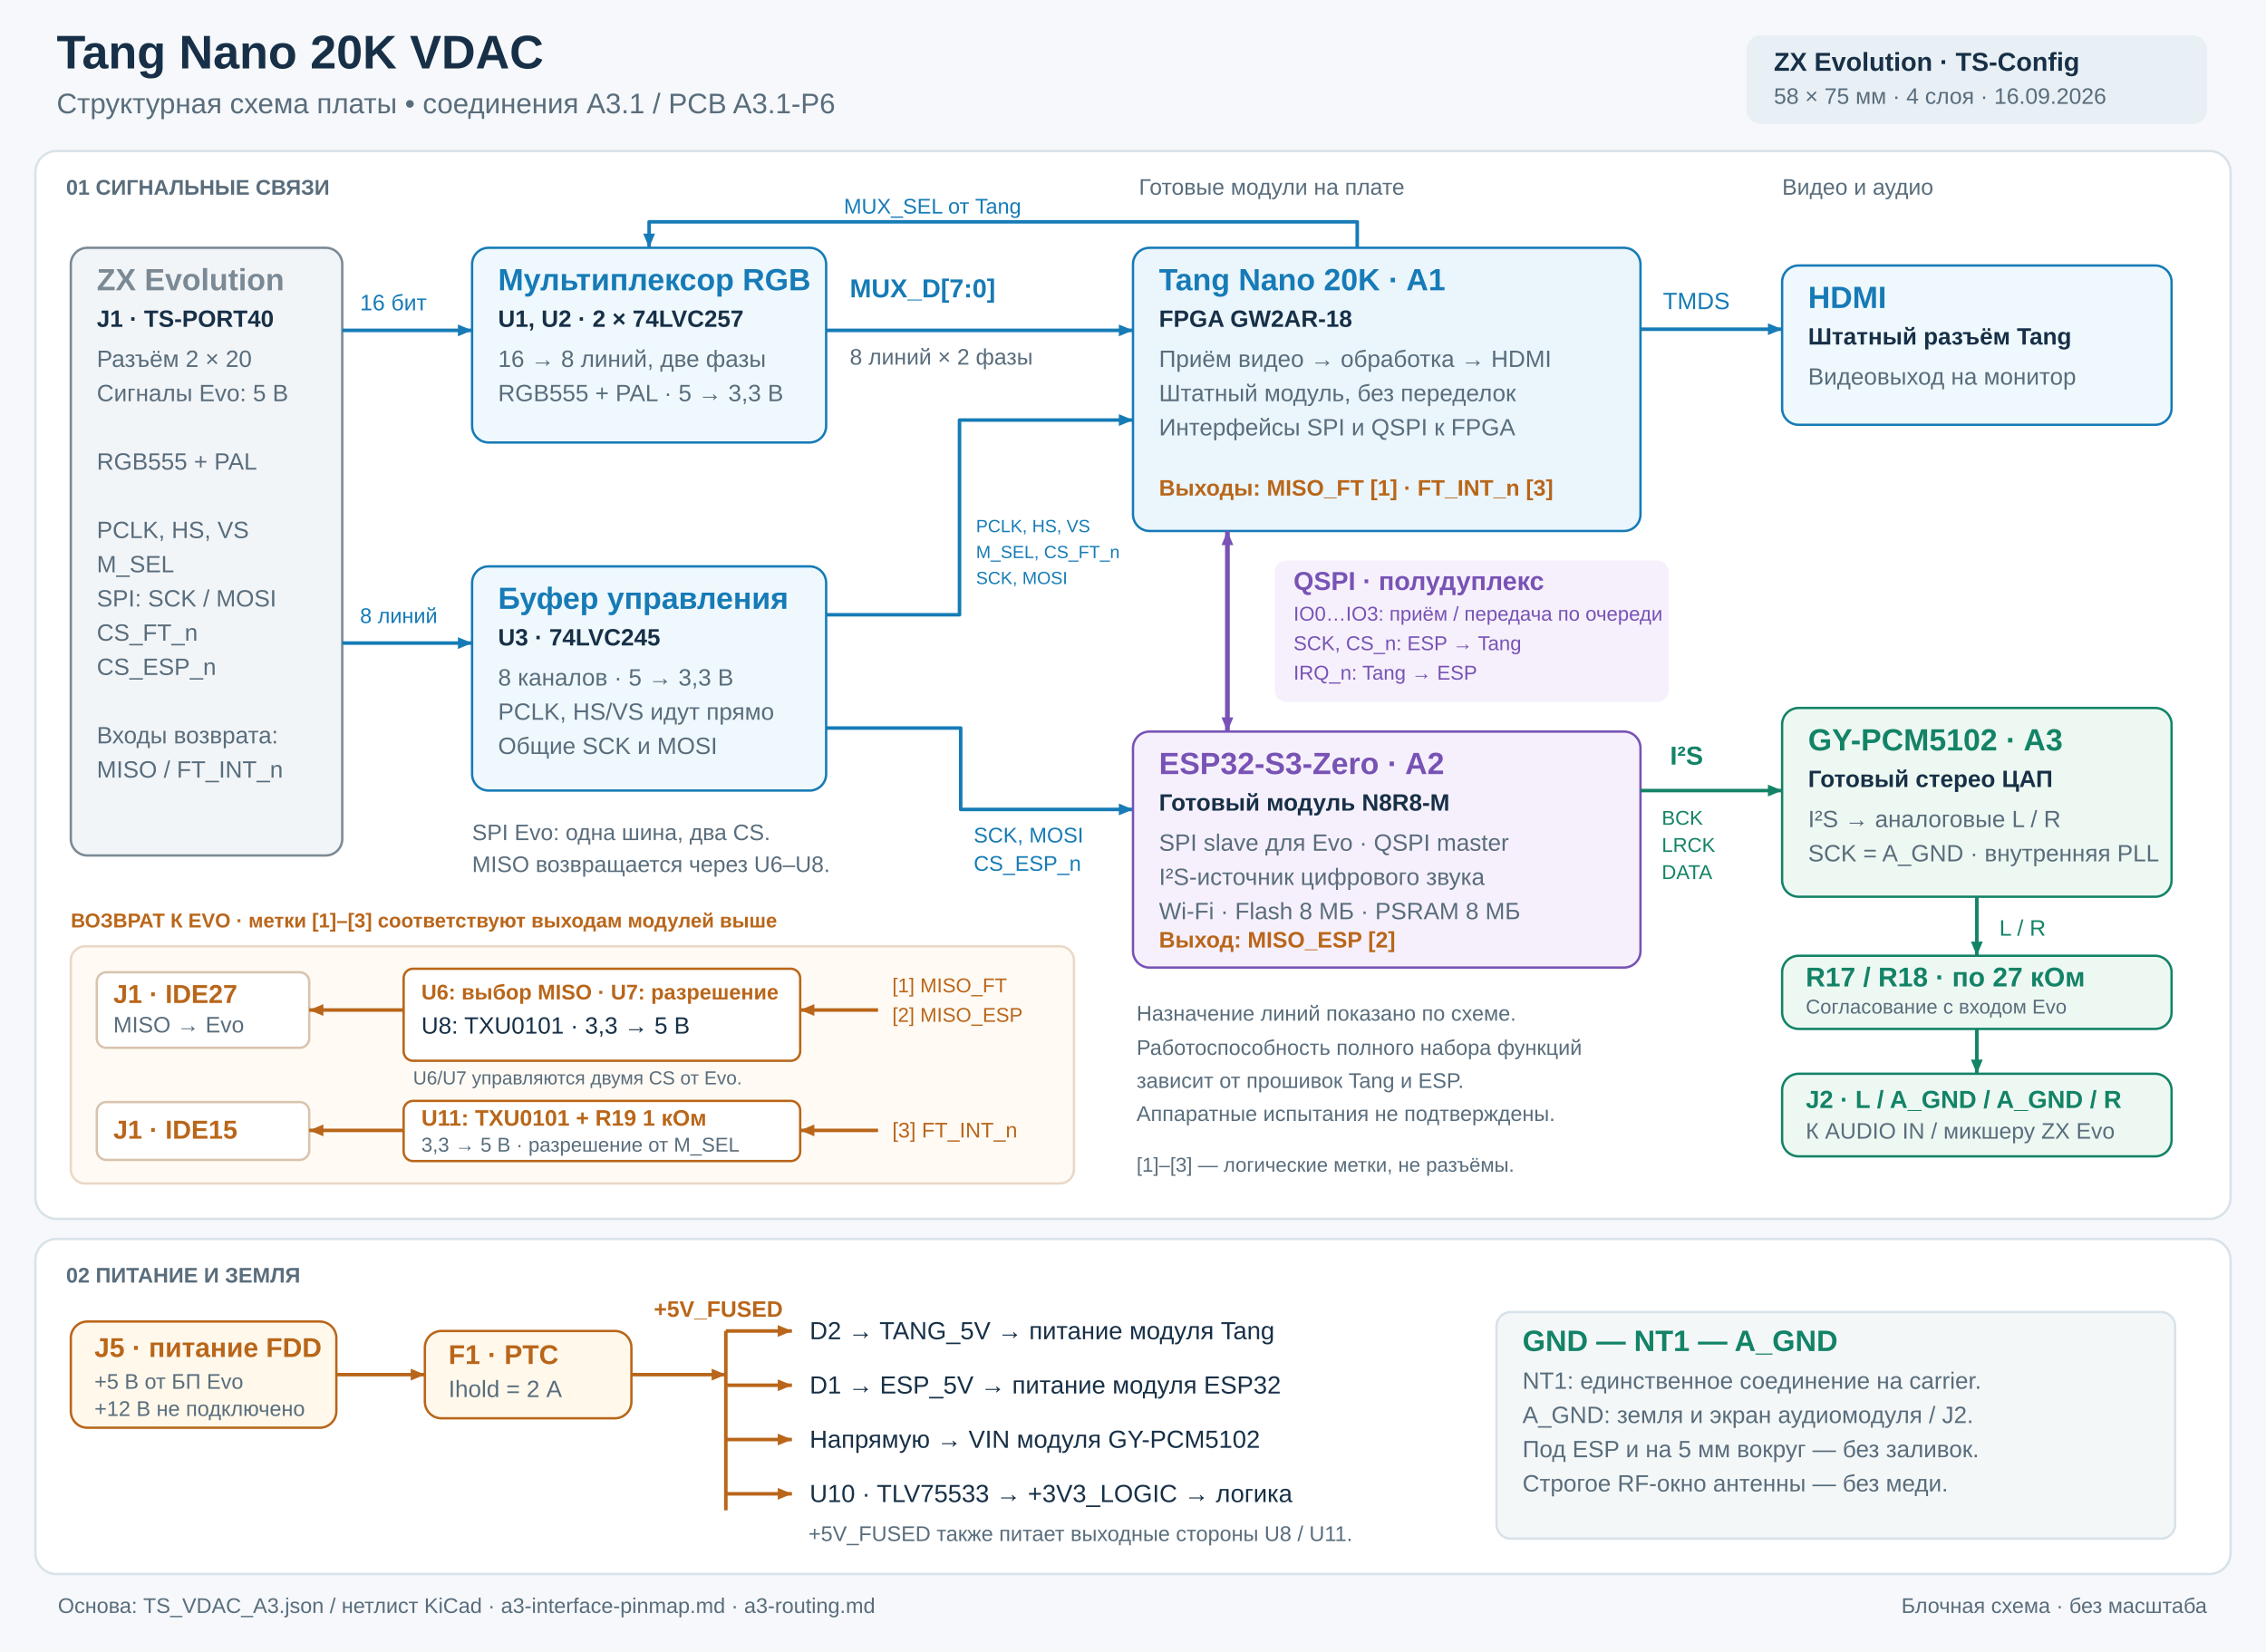
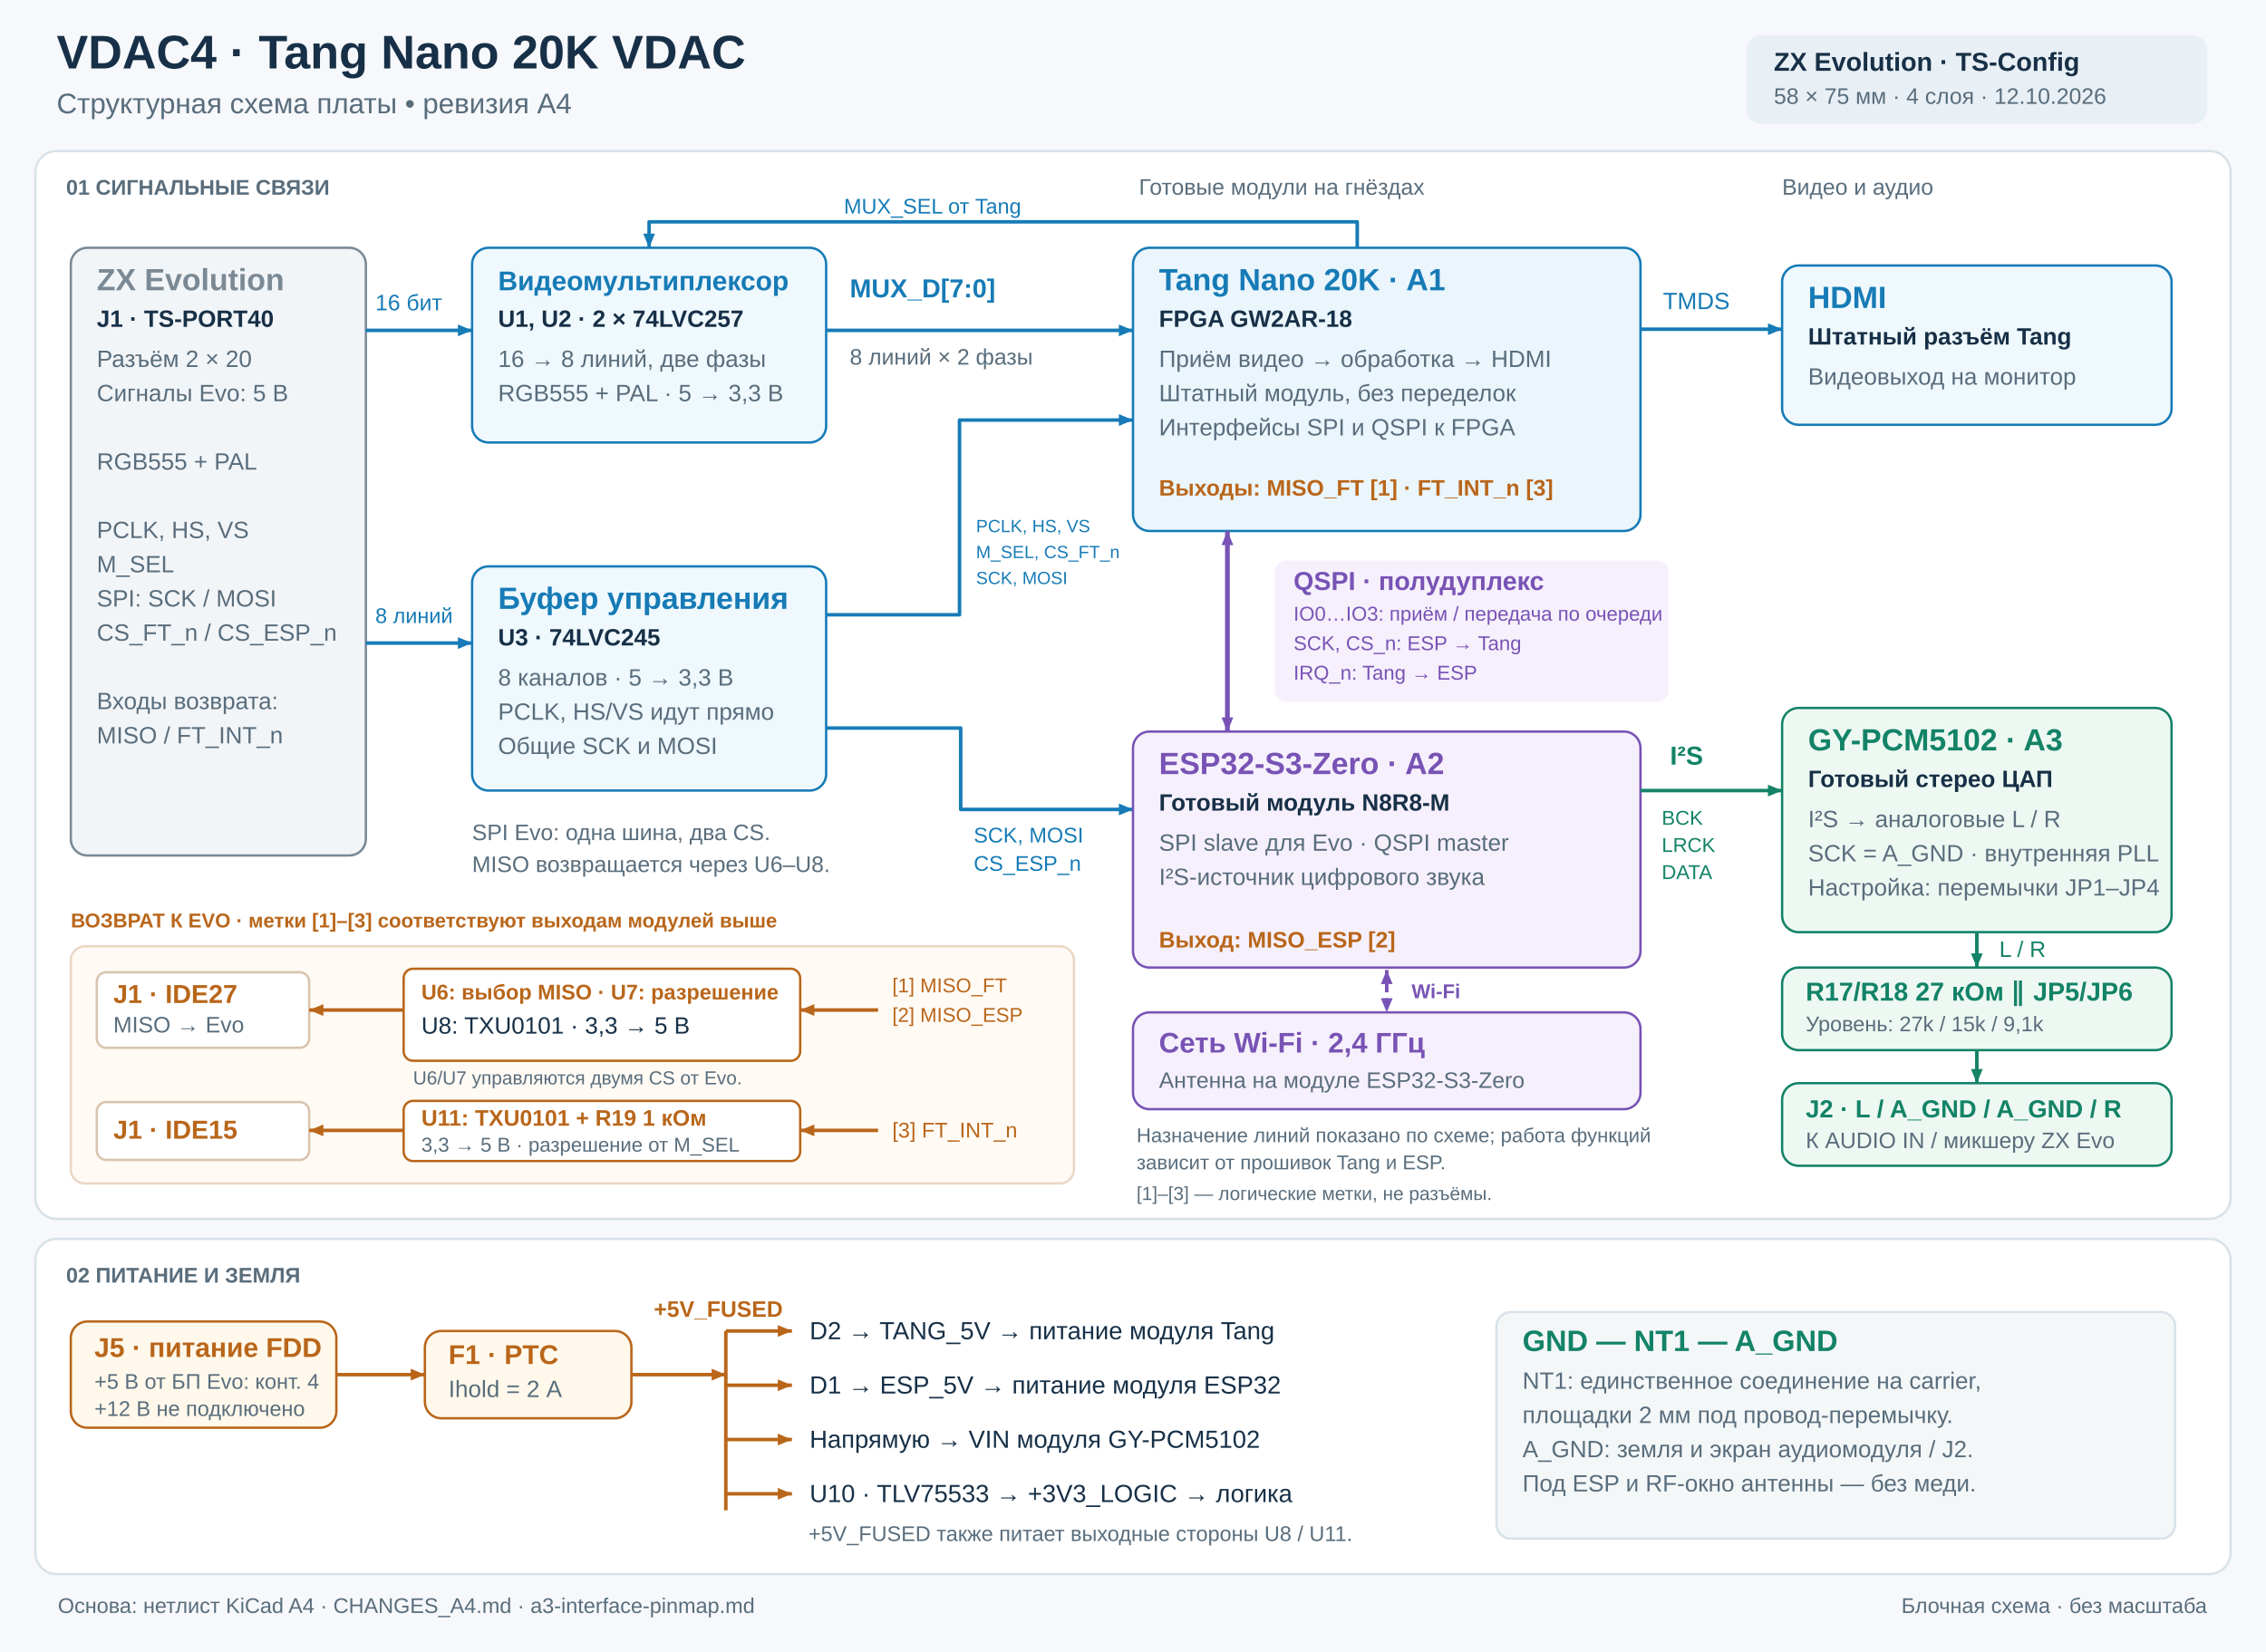
<svg xmlns="http://www.w3.org/2000/svg" width="1920" height="1400" viewBox="0 0 1920 1400" role="img" aria-labelledby="title description">
  <g font-family="Arial, sans-serif">
    <rect x="0" y="0" width="1920" height="1400" rx="0" fill="#f6f8fb" stroke="none" stroke-width="2" />
-     <text x="48" y="58" font-size="40" fill="#173047" font-weight="700" text-anchor="start">Tang Nano 20K VDAC</text>
-     <text x="48" y="96" font-size="24" fill="#596d7c" font-weight="400" text-anchor="start">Структурная схема платы • соединения A3.1 / PCB A3.1-P6</text>
+     <text x="48" y="58" font-size="40" fill="#173047" font-weight="700" text-anchor="start">VDAC4 · Tang Nano 20K VDAC</text>
+     <text x="48" y="96" font-size="24" fill="#596d7c" font-weight="400" text-anchor="start">Структурная схема платы • ревизия A4</text>
    <rect x="1480" y="30" width="390" height="75" rx="12" fill="#e8eff5" stroke="none" stroke-width="2" />
    <text x="1503" y="60" font-size="22" fill="#173047" font-weight="700" text-anchor="start">ZX Evolution · TS-Config</text>
-     <text x="1503" y="88" font-size="19" fill="#596d7c" font-weight="400" text-anchor="start">58 × 75 мм · 4 слоя · 16.09.2026</text>
+     <text x="1503" y="88" font-size="19" fill="#596d7c" font-weight="400" text-anchor="start">58 × 75 мм · 4 слоя · 12.10.2026</text>
    <rect x="30" y="128" width="1860" height="905" rx="18" fill="white" stroke="#d8e2e9" stroke-width="2" />
    <text x="56" y="165" font-size="18" fill="#596d7c" font-weight="700" text-anchor="start">01  СИГНАЛЬНЫЕ СВЯЗИ</text>
-     <text x="965" y="165" font-size="19" fill="#596d7c" font-weight="400" text-anchor="start">Готовые модули на плате</text>
+     <text x="965" y="165" font-size="19" fill="#596d7c" font-weight="400" text-anchor="start">Готовые модули на гнёздах</text>
    <text x="1510" y="165" font-size="19" fill="#596d7c" font-weight="400" text-anchor="start">Видео и аудио</text>
-     <rect x="60" y="210" width="230" height="515" rx="14" fill="#f2f5f8" stroke="#7a8994" stroke-width="2" />
+     <rect x="60" y="210" width="250" height="515" rx="14" fill="#f2f5f8" stroke="#7a8994" stroke-width="2" />
    <text x="82" y="246" font-size="26" fill="#7a8994" font-weight="700" text-anchor="start">ZX Evolution</text>
    <text x="82" y="277" font-size="20" fill="#173047" font-weight="600" text-anchor="start">J1 · TS-PORT40</text>
    <text x="82" y="311" font-size="20" fill="#596d7c" font-weight="400" text-anchor="start">Разъём 2 × 20</text>
    <text x="82" y="340" font-size="20" fill="#596d7c" font-weight="400" text-anchor="start">Сигналы Evo: 5 В</text>
    <text x="82" y="369" font-size="20" fill="#596d7c" font-weight="400" text-anchor="start" />
    <text x="82" y="398" font-size="20" fill="#596d7c" font-weight="400" text-anchor="start">RGB555 + PAL</text>
    <text x="82" y="427" font-size="20" fill="#596d7c" font-weight="400" text-anchor="start" />
    <text x="82" y="456" font-size="20" fill="#596d7c" font-weight="400" text-anchor="start">PCLK, HS, VS</text>
    <text x="82" y="485" font-size="20" fill="#596d7c" font-weight="400" text-anchor="start">M_SEL</text>
    <text x="82" y="514" font-size="20" fill="#596d7c" font-weight="400" text-anchor="start">SPI: SCK / MOSI</text>
-     <text x="82" y="543" font-size="20" fill="#596d7c" font-weight="400" text-anchor="start">CS_FT_n</text>
-     <text x="82" y="572" font-size="20" fill="#596d7c" font-weight="400" text-anchor="start">CS_ESP_n</text>
-     <text x="82" y="601" font-size="20" fill="#596d7c" font-weight="400" text-anchor="start" />
-     <text x="82" y="630" font-size="20" fill="#596d7c" font-weight="400" text-anchor="start">Входы возврата:</text>
-     <text x="82" y="659" font-size="20" fill="#596d7c" font-weight="400" text-anchor="start">MISO / FT_INT_n</text>
+     <text x="82" y="543" font-size="20" fill="#596d7c" font-weight="400" text-anchor="start">CS_FT_n / CS_ESP_n</text>
+     <text x="82" y="572" font-size="20" fill="#596d7c" font-weight="400" text-anchor="start" />
+     <text x="82" y="601" font-size="20" fill="#596d7c" font-weight="400" text-anchor="start">Входы возврата:</text>
+     <text x="82" y="630" font-size="20" fill="#596d7c" font-weight="400" text-anchor="start">MISO / FT_INT_n</text>
    <rect x="400" y="210" width="300" height="165" rx="14" fill="#eff8fd" stroke="#167bb6" stroke-width="2" />
-     <text x="422" y="246" font-size="26" fill="#167bb6" font-weight="700" text-anchor="start">Мультиплексор RGB</text>
+     <text x="422" y="246" font-size="23" fill="#167bb6" font-weight="700" text-anchor="start">Видеомультиплексор</text>
    <text x="422" y="277" font-size="20" fill="#173047" font-weight="600" text-anchor="start">U1, U2 · 2 × 74LVC257</text>
    <text x="422" y="311" font-size="20" fill="#596d7c" font-weight="400" text-anchor="start">16 → 8 линий, две фазы</text>
    <text x="422" y="340" font-size="20" fill="#596d7c" font-weight="400" text-anchor="start">RGB555 + PAL · 5 → 3,3 В</text>
-     <polyline points="290,280 400,280" fill="none" stroke="#167bb6" stroke-width="3" stroke-linejoin="round" />
+     <polyline points="310,280 400,280" fill="none" stroke="#167bb6" stroke-width="3" stroke-linejoin="round" />
    <polygon points="400.00,280.00 388.00,275.00 388.00,285.00" fill="#167bb6" />
-     <text x="305" y="263" font-size="19" fill="#167bb6" font-weight="400" text-anchor="start">16 бит</text>
+     <text x="318" y="263" font-size="19" fill="#167bb6" font-weight="400" text-anchor="start">16 бит</text>
    <polyline points="700,280 960,280" fill="none" stroke="#167bb6" stroke-width="3" stroke-linejoin="round" />
    <polygon points="960.00,280.00 948.00,275.00 948.00,285.00" fill="#167bb6" />
    <text x="720" y="252" font-size="22" fill="#167bb6" font-weight="600" text-anchor="start">MUX_D[7:0]</text>
    <text x="720" y="309" font-size="19" fill="#596d7c" font-weight="400" text-anchor="start">8 линий × 2 фазы</text>
    <polyline points="1150,210 1150,188 550,188 550,210" fill="none" stroke="#167bb6" stroke-width="3" stroke-linejoin="round" />
    <polygon points="550.00,210.00 555.00,198.00 545.00,198.00" fill="#167bb6" />
    <text x="715" y="181" font-size="18" fill="#167bb6" font-weight="400" text-anchor="start">MUX_SEL от Tang</text>
    <rect x="400" y="480" width="300" height="190" rx="14" fill="#eff8fd" stroke="#167bb6" stroke-width="2" />
    <text x="422" y="516" font-size="26" fill="#167bb6" font-weight="700" text-anchor="start">Буфер управления</text>
    <text x="422" y="547" font-size="20" fill="#173047" font-weight="600" text-anchor="start">U3 · 74LVC245</text>
    <text x="422" y="581" font-size="20" fill="#596d7c" font-weight="400" text-anchor="start">8 каналов · 5 → 3,3 В</text>
    <text x="422" y="610" font-size="20" fill="#596d7c" font-weight="400" text-anchor="start">PCLK, HS/VS идут прямо</text>
    <text x="422" y="639" font-size="20" fill="#596d7c" font-weight="400" text-anchor="start">Общие SCK и MOSI</text>
-     <polyline points="290,545 400,545" fill="none" stroke="#167bb6" stroke-width="3" stroke-linejoin="round" />
+     <polyline points="310,545 400,545" fill="none" stroke="#167bb6" stroke-width="3" stroke-linejoin="round" />
    <polygon points="400.00,545.00 388.00,540.00 388.00,550.00" fill="#167bb6" />
-     <text x="305" y="528" font-size="18" fill="#167bb6" font-weight="400" text-anchor="start">8 линий</text>
+     <text x="318" y="528" font-size="18" fill="#167bb6" font-weight="400" text-anchor="start">8 линий</text>
    <polyline points="700,521 813,521 813,356 960,356" fill="none" stroke="#167bb6" stroke-width="3" stroke-linejoin="round" />
    <polygon points="960.00,356.00 948.00,351.00 948.00,361.00" fill="#167bb6" />
    <text x="827" y="451" font-size="15" fill="#167bb6" font-weight="400" text-anchor="start">PCLK, HS, VS</text>
    <text x="827" y="473" font-size="15" fill="#167bb6" font-weight="400" text-anchor="start">M_SEL, CS_FT_n</text>
    <text x="827" y="495" font-size="15" fill="#167bb6" font-weight="400" text-anchor="start">SCK, MOSI</text>
    <polyline points="700,617 814,617 814,686 960,686" fill="none" stroke="#167bb6" stroke-width="3" stroke-linejoin="round" />
    <polygon points="960.00,686.00 948.00,681.00 948.00,691.00" fill="#167bb6" />
    <text x="825" y="714" font-size="18" fill="#167bb6" font-weight="400" text-anchor="start">SCK, MOSI</text>
    <text x="825" y="738" font-size="18" fill="#167bb6" font-weight="400" text-anchor="start">CS_ESP_n</text>
    <text x="400" y="712" font-size="19" fill="#596d7c" font-weight="400" text-anchor="start">SPI Evo: одна шина, два CS.</text>
    <text x="400" y="739" font-size="19" fill="#596d7c" font-weight="400" text-anchor="start">MISO возвращается через U6–U8.</text>
    <rect x="960" y="210" width="430" height="240" rx="14" fill="#eaf5fc" stroke="#167bb6" stroke-width="2" />
    <text x="982" y="246" font-size="26" fill="#167bb6" font-weight="700" text-anchor="start">Tang Nano 20K · A1</text>
    <text x="982" y="277" font-size="20" fill="#173047" font-weight="600" text-anchor="start">FPGA GW2AR-18</text>
    <text x="982" y="311" font-size="20" fill="#596d7c" font-weight="400" text-anchor="start">Приём видео → обработка → HDMI</text>
    <text x="982" y="340" font-size="20" fill="#596d7c" font-weight="400" text-anchor="start">Штатный модуль, без переделок</text>
    <text x="982" y="369" font-size="20" fill="#596d7c" font-weight="400" text-anchor="start">Интерфейсы SPI и QSPI к FPGA</text>
    <text x="982" y="420" font-size="19" fill="#b9661a" font-weight="600" text-anchor="start">Выходы: MISO_FT [1] · FT_INT_n [3]</text>
    <polyline points="1390,279 1510,279" fill="none" stroke="#167bb6" stroke-width="3" stroke-linejoin="round" />
    <polygon points="1510.00,279.00 1498.00,274.00 1498.00,284.00" fill="#167bb6" />
    <text x="1409" y="262" font-size="20" fill="#167bb6" font-weight="400" text-anchor="start">TMDS</text>
    <rect x="1510" y="225" width="330" height="135" rx="14" fill="#eff8fd" stroke="#167bb6" stroke-width="2" />
    <text x="1532" y="261" font-size="26" fill="#167bb6" font-weight="700" text-anchor="start">HDMI</text>
    <text x="1532" y="292" font-size="20" fill="#173047" font-weight="600" text-anchor="start">Штатный разъём Tang</text>
    <text x="1532" y="326" font-size="20" fill="#596d7c" font-weight="400" text-anchor="start">Видеовыход на монитор</text>
    <polyline points="1040,450 1040,620" fill="none" stroke="#7853b5" stroke-width="4" stroke-linejoin="round" />
    <polygon points="1040.00,620.00 1045.00,608.00 1035.00,608.00" fill="#7853b5" />
    <polygon points="1040.00,450.00 1035.00,462.00 1045.00,462.00" fill="#7853b5" />
    <rect x="1080" y="475" width="334" height="120" rx="10" fill="#f6f0fc" stroke="none" stroke-width="2" />
    <text x="1096" y="500" font-size="22" fill="#7853b5" font-weight="700" text-anchor="start">QSPI · полудуплекс</text>
    <text x="1096" y="526" font-size="17" fill="#7853b5" font-weight="400" text-anchor="start">IO0…IO3: приём / передача по очереди</text>
    <text x="1096" y="551" font-size="17" fill="#7853b5" font-weight="400" text-anchor="start">SCK, CS_n: ESP → Tang</text>
    <text x="1096" y="576" font-size="17" fill="#7853b5" font-weight="400" text-anchor="start">IRQ_n: Tang → ESP</text>
    <rect x="960" y="620" width="430" height="200" rx="14" fill="#f6f0fc" stroke="#7853b5" stroke-width="2" />
    <text x="982" y="656" font-size="26" fill="#7853b5" font-weight="700" text-anchor="start">ESP32-S3-Zero · A2</text>
    <text x="982" y="687" font-size="20" fill="#173047" font-weight="600" text-anchor="start">Готовый модуль N8R8-M</text>
    <text x="982" y="721" font-size="20" fill="#596d7c" font-weight="400" text-anchor="start">SPI slave для Evo · QSPI master</text>
    <text x="982" y="750" font-size="20" fill="#596d7c" font-weight="400" text-anchor="start">I²S-источник цифрового звука</text>
-     <text x="982" y="779" font-size="20" fill="#596d7c" font-weight="400" text-anchor="start">Wi-Fi · Flash 8 МБ · PSRAM 8 МБ</text>
    <text x="982" y="803" font-size="19" fill="#b9661a" font-weight="600" text-anchor="start">Выход: MISO_ESP [2]</text>
+     <polyline points="1175,822 1175,858" fill="none" stroke="#7853b5" stroke-width="3" stroke-linejoin="round" stroke-dasharray="7 5" />
+     <polygon points="1175.00,858.00 1180.00,846.00 1170.00,846.00" fill="#7853b5" />
+     <polygon points="1175.00,822.00 1170.00,834.00 1180.00,834.00" fill="#7853b5" />
+     <text x="1196" y="846" font-size="17" fill="#7853b5" font-weight="600" text-anchor="start">Wi-Fi</text>
+     <rect x="960" y="858" width="430" height="82" rx="14" fill="#f6f0fc" stroke="#7853b5" stroke-width="2" />
+     <text x="982" y="892" font-size="24" fill="#7853b5" font-weight="700" text-anchor="start">Сеть Wi-Fi · 2,4 ГГц</text>
+     <text x="982" y="922" font-size="19" fill="#596d7c" font-weight="400" text-anchor="start">Антенна на модуле ESP32-S3-Zero</text>
+     <text x="963" y="968" font-size="17" fill="#596d7c" font-weight="400" text-anchor="start">Назначение линий показано по схеме; работа функций</text>
+     <text x="963" y="991" font-size="17" fill="#596d7c" font-weight="400" text-anchor="start">зависит от прошивок Tang и ESP.</text>
+     <text x="963" y="1017" font-size="16" fill="#596d7c" font-weight="400" text-anchor="start">[1]–[3] — логические метки, не разъёмы.</text>
    <polyline points="1390,670 1510,670" fill="none" stroke="#138367" stroke-width="3" stroke-linejoin="round" />
    <polygon points="1510.00,670.00 1498.00,665.00 1498.00,675.00" fill="#138367" />
    <text x="1415" y="648" font-size="22" fill="#138367" font-weight="700" text-anchor="start">I²S</text>
    <text x="1408" y="699" font-size="17" fill="#138367" font-weight="400" text-anchor="start">BCK</text>
    <text x="1408" y="722" font-size="17" fill="#138367" font-weight="400" text-anchor="start">LRCK</text>
    <text x="1408" y="745" font-size="17" fill="#138367" font-weight="400" text-anchor="start">DATA</text>
-     <rect x="1510" y="600" width="330" height="160" rx="14" fill="#eef8f2" stroke="#138367" stroke-width="2" />
+     <rect x="1510" y="600" width="330" height="190" rx="14" fill="#eef8f2" stroke="#138367" stroke-width="2" />
    <text x="1532" y="636" font-size="26" fill="#138367" font-weight="700" text-anchor="start">GY-PCM5102 · A3</text>
    <text x="1532" y="667" font-size="20" fill="#173047" font-weight="600" text-anchor="start">Готовый стерео ЦАП</text>
    <text x="1532" y="701" font-size="20" fill="#596d7c" font-weight="400" text-anchor="start">I²S → аналоговые L / R</text>
    <text x="1532" y="730" font-size="20" fill="#596d7c" font-weight="400" text-anchor="start">SCK = A_GND · внутренняя PLL</text>
-     <polyline points="1675,760 1675,810" fill="none" stroke="#138367" stroke-width="3" stroke-linejoin="round" />
-     <polygon points="1675.00,810.00 1680.00,798.00 1670.00,798.00" fill="#138367" />
-     <text x="1694" y="793" font-size="19" fill="#138367" font-weight="400" text-anchor="start">L / R</text>
-     <rect x="1510" y="810" width="330" height="62" rx="14" fill="#eef8f2" stroke="#138367" stroke-width="2" />
-     <text x="1530" y="836" font-size="23" fill="#138367" font-weight="700" text-anchor="start">R17 / R18 · по 27 кОм</text>
-     <text x="1530" y="859" font-size="17" fill="#596d7c" font-weight="400" text-anchor="start">Согласование с входом Evo</text>
-     <polyline points="1675,872 1675,910" fill="none" stroke="#138367" stroke-width="3" stroke-linejoin="round" />
-     <polygon points="1675.00,910.00 1680.00,898.00 1670.00,898.00" fill="#138367" />
-     <rect x="1510" y="910" width="330" height="70" rx="14" fill="#eef8f2" stroke="#138367" stroke-width="2" />
-     <text x="1530" y="939" font-size="21" fill="#138367" font-weight="700" text-anchor="start">J2 · L / A_GND / A_GND / R</text>
-     <text x="1530" y="965" font-size="19" fill="#596d7c" font-weight="400" text-anchor="start">К AUDIO IN / микшеру ZX Evo</text>
+     <text x="1532" y="759" font-size="20" fill="#596d7c" font-weight="400" text-anchor="start">Настройка: перемычки JP1–JP4</text>
+     <polyline points="1675,790 1675,820" fill="none" stroke="#138367" stroke-width="3" stroke-linejoin="round" />
+     <polygon points="1675.00,820.00 1680.00,808.00 1670.00,808.00" fill="#138367" />
+     <text x="1694" y="811" font-size="19" fill="#138367" font-weight="400" text-anchor="start">L / R</text>
+     <rect x="1510" y="820" width="330" height="70" rx="14" fill="#eef8f2" stroke="#138367" stroke-width="2" />
+     <text x="1530" y="848" font-size="22" fill="#138367" font-weight="700" text-anchor="start">R17/R18 27 кОм ∥ JP5/JP6</text>
+     <text x="1530" y="874" font-size="18" fill="#596d7c" font-weight="400" text-anchor="start">Уровень: 27k / 15k / 9,1k</text>
+     <polyline points="1675,890 1675,918" fill="none" stroke="#138367" stroke-width="3" stroke-linejoin="round" />
+     <polygon points="1675.00,918.00 1680.00,906.00 1670.00,906.00" fill="#138367" />
+     <rect x="1510" y="918" width="330" height="70" rx="14" fill="#eef8f2" stroke="#138367" stroke-width="2" />
+     <text x="1530" y="947" font-size="21" fill="#138367" font-weight="700" text-anchor="start">J2 · L / A_GND / A_GND / R</text>
+     <text x="1530" y="973" font-size="19" fill="#596d7c" font-weight="400" text-anchor="start">К AUDIO IN / микшеру ZX Evo</text>
    <text x="60" y="786" font-size="17" fill="#b9661a" font-weight="700" text-anchor="start">ВОЗВРАТ К EVO · метки [1]–[3] соответствуют выходам модулей выше</text>
    <rect x="60" y="802" width="850" height="201" rx="12" fill="#fffaf4" stroke="#ead8c5" stroke-width="2" />
    <rect x="82" y="824" width="180" height="64" rx="8" fill="white" stroke="#d8c4ae" stroke-width="2" />
    <text x="96" y="850" font-size="22" fill="#b9661a" font-weight="700" text-anchor="start">J1 · IDE27</text>
    <text x="96" y="875" font-size="19" fill="#596d7c" font-weight="400" text-anchor="start">MISO → Evo</text>
    <rect x="342" y="821" width="336" height="78" rx="8" fill="white" stroke="#b9661a" stroke-width="2" />
    <text x="357" y="847" font-size="18" fill="#b9661a" font-weight="600" text-anchor="start">U6: выбор MISO · U7: разрешение</text>
    <text x="357" y="876" font-size="20" fill="#173047" font-weight="400" text-anchor="start">U8: TXU0101 · 3,3 → 5 В</text>
    <polyline points="342,856 262,856" fill="none" stroke="#b9661a" stroke-width="3" stroke-linejoin="round" />
    <polygon points="262.00,856.00 274.00,861.00 274.00,851.00" fill="#b9661a" />
    <polyline points="744,856 678,856" fill="none" stroke="#b9661a" stroke-width="3" stroke-linejoin="round" />
    <polygon points="678.00,856.00 690.00,861.00 690.00,851.00" fill="#b9661a" />
    <text x="756" y="841" font-size="17" fill="#b9661a" font-weight="400" text-anchor="start">[1] MISO_FT</text>
    <text x="756" y="866" font-size="17" fill="#b9661a" font-weight="400" text-anchor="start">[2] MISO_ESP</text>
    <text x="350" y="919" font-size="16" fill="#596d7c" font-weight="400" text-anchor="start">U6/U7 управляются двумя CS от Evo.</text>
    <rect x="82" y="934" width="180" height="49" rx="8" fill="white" stroke="#d8c4ae" stroke-width="2" />
    <text x="96" y="965" font-size="22" fill="#b9661a" font-weight="700" text-anchor="start">J1 · IDE15</text>
    <rect x="342" y="933" width="336" height="51" rx="8" fill="white" stroke="#b9661a" stroke-width="2" />
    <text x="357" y="954" font-size="19" fill="#b9661a" font-weight="600" text-anchor="start">U11: TXU0101 + R19 1 кОм</text>
    <text x="357" y="976" font-size="17" fill="#596d7c" font-weight="400" text-anchor="start">3,3 → 5 В · разрешение от M_SEL</text>
    <polyline points="342,958 262,958" fill="none" stroke="#b9661a" stroke-width="3" stroke-linejoin="round" />
    <polygon points="262.00,958.00 274.00,963.00 274.00,953.00" fill="#b9661a" />
    <polyline points="744,958 678,958" fill="none" stroke="#b9661a" stroke-width="3" stroke-linejoin="round" />
    <polygon points="678.00,958.00 690.00,963.00 690.00,953.00" fill="#b9661a" />
    <text x="756" y="964" font-size="18" fill="#b9661a" font-weight="400" text-anchor="start">[3] FT_INT_n</text>
-     <text x="963" y="865" font-size="18" fill="#596d7c" font-weight="400" text-anchor="start">Назначение линий показано по схеме.</text>
-     <text x="963" y="894" font-size="18" fill="#596d7c" font-weight="400" text-anchor="start">Работоспособность полного набора функций</text>
-     <text x="963" y="922" font-size="18" fill="#596d7c" font-weight="400" text-anchor="start">зависит от прошивок Tang и ESP.</text>
-     <text x="963" y="950" font-size="18" fill="#596d7c" font-weight="400" text-anchor="start">Аппаратные испытания не подтверждены.</text>
-     <text x="963" y="993" font-size="17" fill="#596d7c" font-weight="400" text-anchor="start">[1]–[3] — логические метки, не разъёмы.</text>
    <rect x="30" y="1050" width="1860" height="284" rx="18" fill="white" stroke="#d8e2e9" stroke-width="2" />
    <text x="56" y="1087" font-size="18" fill="#596d7c" font-weight="700" text-anchor="start">02  ПИТАНИЕ И ЗЕМЛЯ</text>
    <rect x="60" y="1120" width="225" height="90" rx="14" fill="#fff8eb" stroke="#b9661a" stroke-width="2" />
    <text x="80" y="1150" font-size="23" fill="#b9661a" font-weight="700" text-anchor="start">J5 · питание FDD</text>
-     <text x="80" y="1177" font-size="18" fill="#596d7c" font-weight="400" text-anchor="start">+5 В от БП Evo</text>
+     <text x="80" y="1177" font-size="18" fill="#596d7c" font-weight="400" text-anchor="start">+5 В от БП Evo: конт. 4</text>
    <text x="80" y="1200" font-size="18" fill="#596d7c" font-weight="400" text-anchor="start">+12 В не подключено</text>
    <rect x="360" y="1128" width="175" height="74" rx="14" fill="#fff8eb" stroke="#b9661a" stroke-width="2" />
    <text x="380" y="1156" font-size="23" fill="#b9661a" font-weight="700" text-anchor="start">F1 · PTC</text>
    <text x="380" y="1184" font-size="20" fill="#596d7c" font-weight="400" text-anchor="start">Ihold = 2 А</text>
    <polyline points="285,1165 360,1165" fill="none" stroke="#b9661a" stroke-width="3" stroke-linejoin="round" />
    <polygon points="360.00,1165.00 348.00,1160.00 348.00,1170.00" fill="#b9661a" />
    <polyline points="535,1165 615,1165" fill="none" stroke="#b9661a" stroke-width="3" stroke-linejoin="round" />
    <polygon points="615.00,1165.00 603.00,1160.00 603.00,1170.00" fill="#b9661a" />
    <path d="M 615 1128 V 1280" fill="none" stroke="#b9661a" stroke-width="3" />
    <text x="554" y="1116" font-size="19" fill="#b9661a" font-weight="600" text-anchor="start">+5V_FUSED</text>
    <polyline points="615,1128 671,1128" fill="none" stroke="#b9661a" stroke-width="3" stroke-linejoin="round" />
    <polygon points="671.00,1128.00 659.00,1123.00 659.00,1133.00" fill="#b9661a" />
    <text x="686" y="1135" font-size="21" fill="#173047" font-weight="400" text-anchor="start">D2 → TANG_5V → питание модуля Tang</text>
    <polyline points="615,1174 671,1174" fill="none" stroke="#b9661a" stroke-width="3" stroke-linejoin="round" />
    <polygon points="671.00,1174.00 659.00,1169.00 659.00,1179.00" fill="#b9661a" />
    <text x="686" y="1181" font-size="21" fill="#173047" font-weight="400" text-anchor="start">D1 → ESP_5V → питание модуля ESP32</text>
    <polyline points="615,1220 671,1220" fill="none" stroke="#b9661a" stroke-width="3" stroke-linejoin="round" />
    <polygon points="671.00,1220.00 659.00,1215.00 659.00,1225.00" fill="#b9661a" />
    <text x="686" y="1227" font-size="21" fill="#173047" font-weight="400" text-anchor="start">Напрямую → VIN модуля GY-PCM5102</text>
    <polyline points="615,1266 671,1266" fill="none" stroke="#b9661a" stroke-width="3" stroke-linejoin="round" />
    <polygon points="671.00,1266.00 659.00,1261.00 659.00,1271.00" fill="#b9661a" />
    <text x="686" y="1273" font-size="21" fill="#173047" font-weight="400" text-anchor="start">U10 · TLV75533 → +3V3_LOGIC → логика</text>
    <text x="685" y="1306" font-size="18" fill="#596d7c" font-weight="400" text-anchor="start">+5V_FUSED также питает выходные стороны U8 / U11.</text>
    <rect x="1268" y="1112" width="575" height="192" rx="12" fill="#f4f7f8" stroke="#d8e2e9" stroke-width="2" />
    <text x="1290" y="1145" font-size="25" fill="#138367" font-weight="700" text-anchor="start">GND  —  NT1  —  A_GND</text>
-     <text x="1290" y="1177" font-size="20" fill="#596d7c" font-weight="400" text-anchor="start">NT1: единственное соединение на carrier.</text>
-     <text x="1290" y="1206" font-size="20" fill="#596d7c" font-weight="400" text-anchor="start">A_GND: земля и экран аудиомодуля / J2.</text>
-     <text x="1290" y="1235" font-size="20" fill="#596d7c" font-weight="400" text-anchor="start">Под ESP и на 5 мм вокруг — без заливок.</text>
-     <text x="1290" y="1264" font-size="20" fill="#596d7c" font-weight="400" text-anchor="start">Строгое RF-окно антенны — без меди.</text>
-     <text x="49" y="1367" font-size="18" fill="#596d7c" font-weight="400" text-anchor="start">Основа: TS_VDAC_A3.json / нетлист KiCad · a3-interface-pinmap.md · a3-routing.md</text>
+     <text x="1290" y="1177" font-size="20" fill="#596d7c" font-weight="400" text-anchor="start">NT1: единственное соединение на carrier,</text>
+     <text x="1290" y="1206" font-size="20" fill="#596d7c" font-weight="400" text-anchor="start">площадки 2 мм под провод-перемычку.</text>
+     <text x="1290" y="1235" font-size="20" fill="#596d7c" font-weight="400" text-anchor="start">A_GND: земля и экран аудиомодуля / J2.</text>
+     <text x="1290" y="1264" font-size="20" fill="#596d7c" font-weight="400" text-anchor="start">Под ESP и RF-окно антенны — без меди.</text>
+     <text x="49" y="1367" font-size="18" fill="#596d7c" font-weight="400" text-anchor="start">Основа: нетлист KiCad A4 · CHANGES_A4.md · a3-interface-pinmap.md</text>
    <text x="1870" y="1367" font-size="18" fill="#596d7c" font-weight="400" text-anchor="end">Блочная схема · без масштаба</text>
  </g>
</svg>
